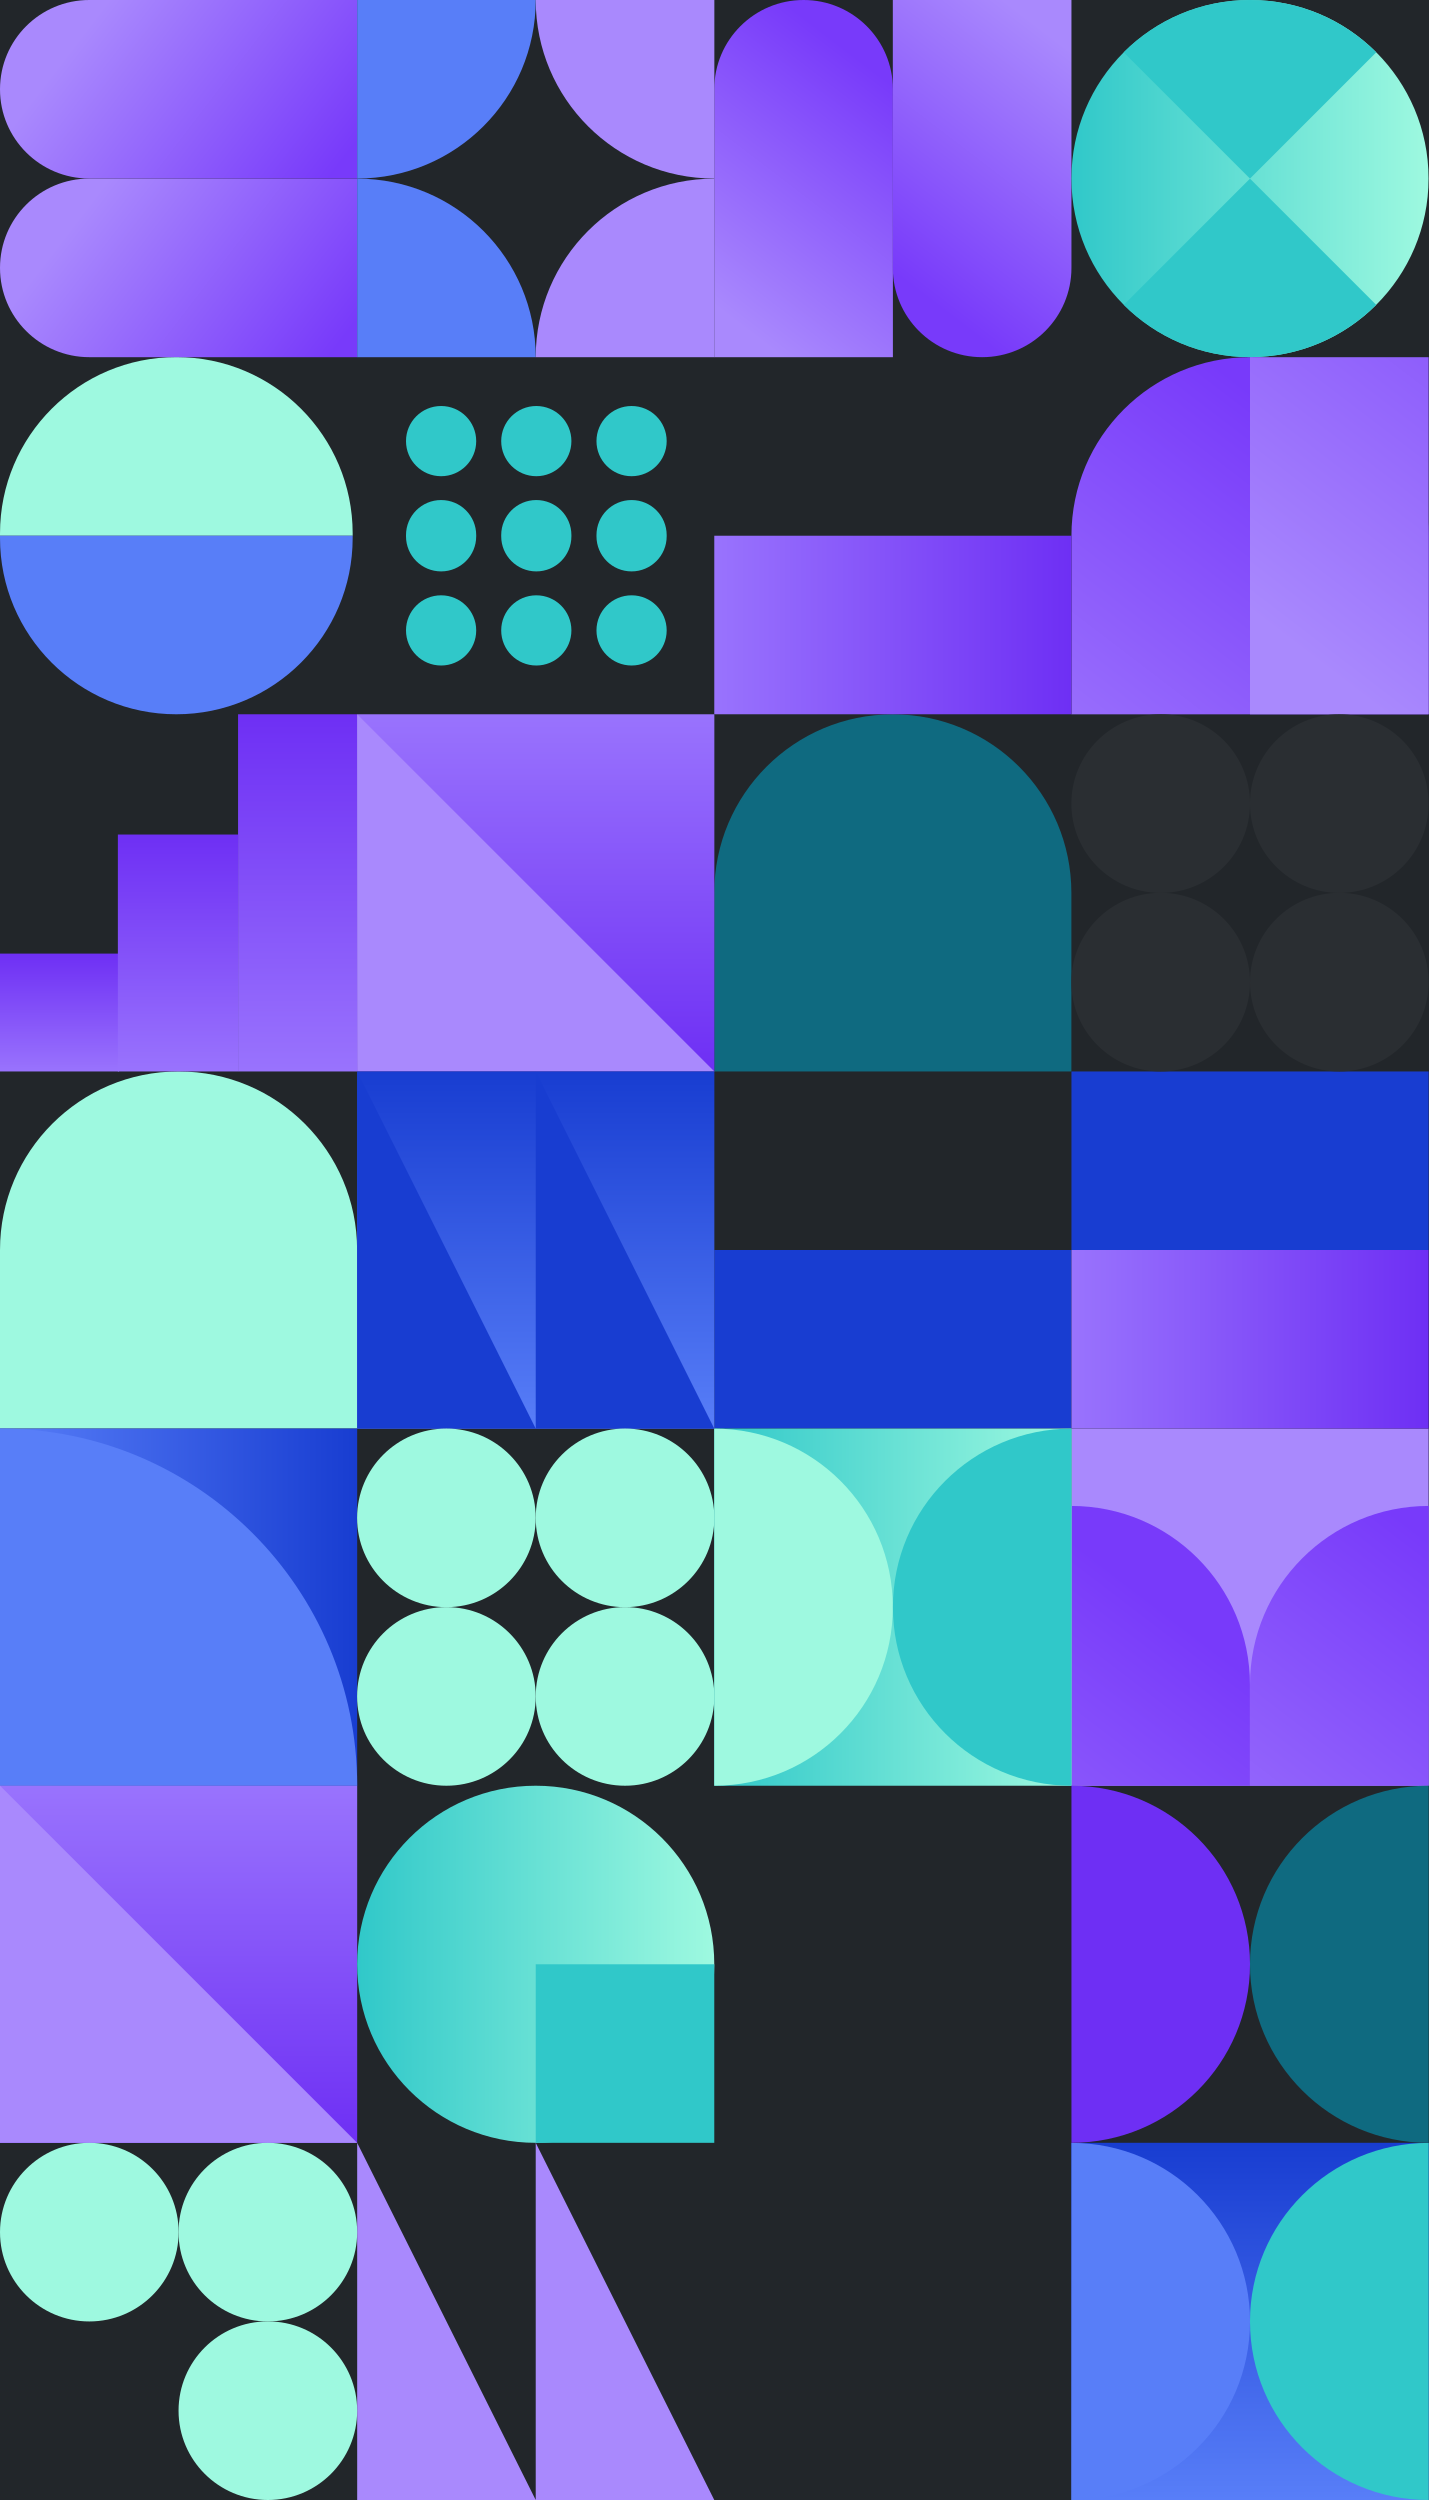
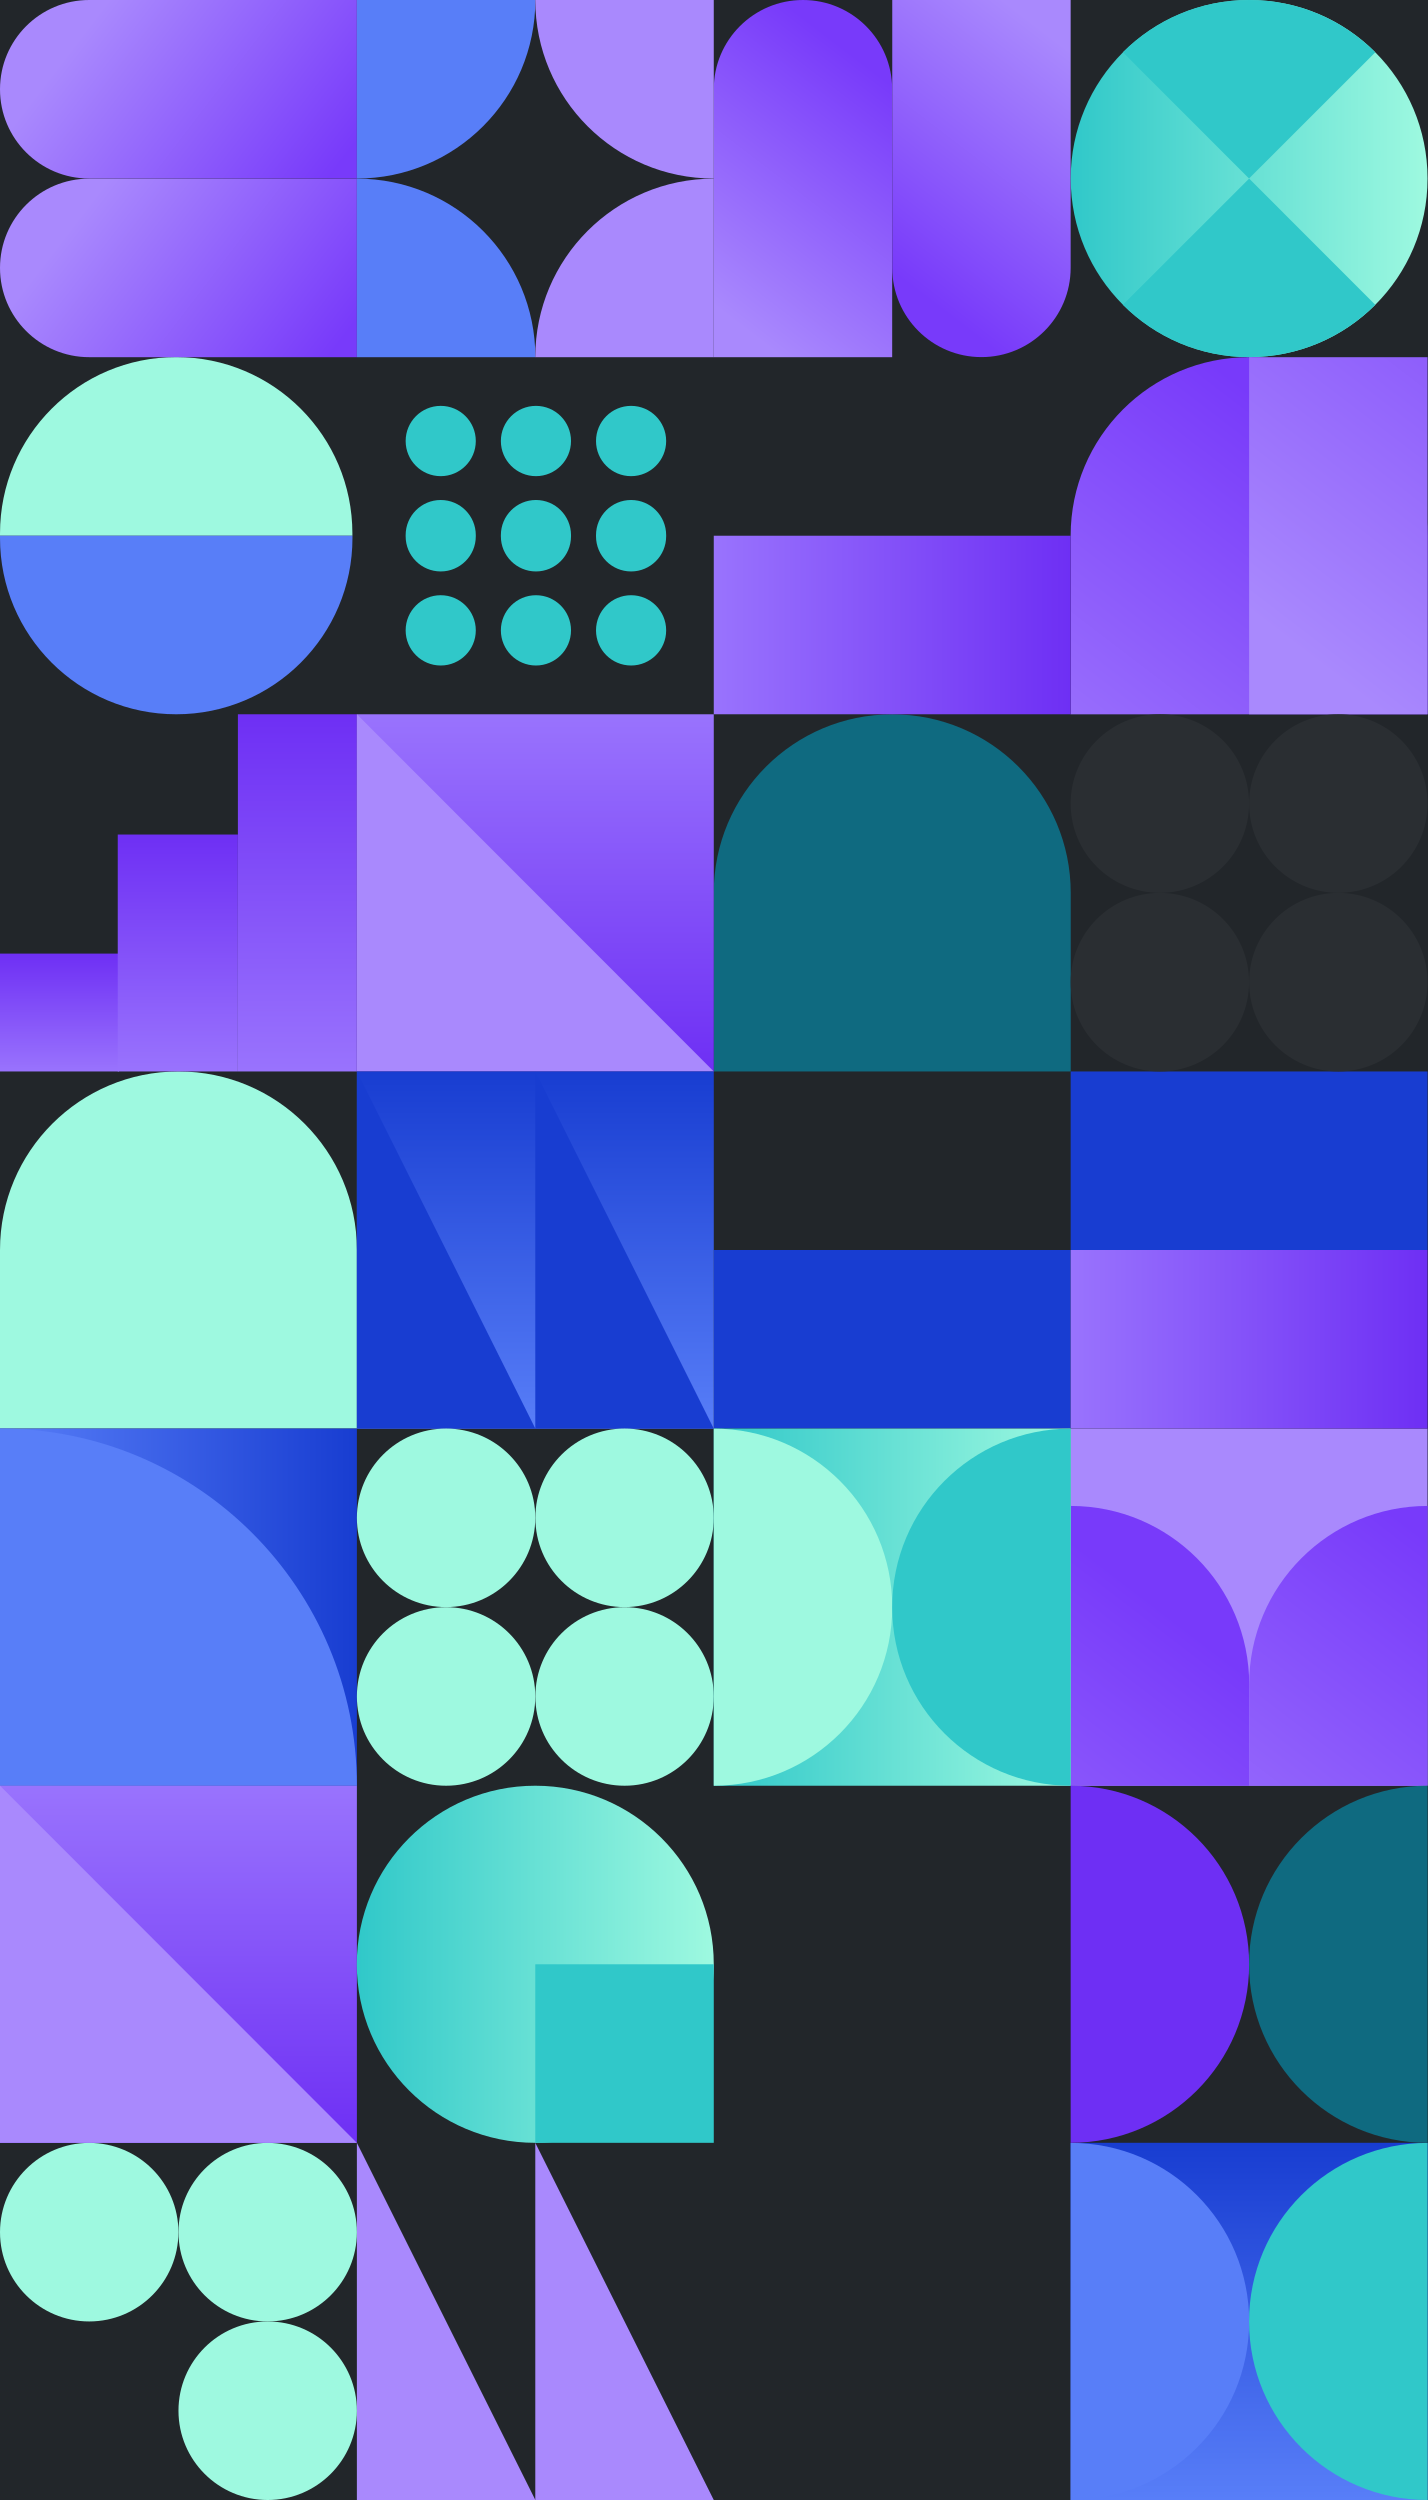
- <svg xmlns="http://www.w3.org/2000/svg" xmlns:xlink="http://www.w3.org/1999/xlink" id="Layer_1" data-name="Layer 1" width="196.58" height="344.02" viewBox="0 0 196.58 344.02">
+ <svg xmlns="http://www.w3.org/2000/svg" xmlns:xlink="http://www.w3.org/1999/xlink" id="Layer_1" data-name="Layer 1" width="197" height="345" viewBox="0 0 197 345">
  <defs>
-     <linearGradient id="linear-gradient" x1="45.06" y1="-1239.41" x2="14.04" y2="-1215.7" gradientTransform="translate(0 -1190) scale(1 -1)" gradientUnits="userSpaceOnUse">
+     <linearGradient id="linear-gradient" x1="45.16" y1="-711.55" x2="14.07" y2="-687.78" gradientTransform="translate(0 -662) scale(1 -1)" gradientUnits="userSpaceOnUse">
      <stop offset="0" stop-color="#783afa" />
      <stop offset="1" stop-color="#a989fd" />
    </linearGradient>
-     <linearGradient id="linear-gradient-2" y1="-1214.84" x2="14.04" y2="-1191.13" xlink:href="#linear-gradient" />
-     <linearGradient id="linear-gradient-3" x1="123.28" y1="-1202.02" x2="99.57" y2="-1233.04" xlink:href="#linear-gradient" />
-     <linearGradient id="linear-gradient-4" x1="122.45" y1="-1227.12" x2="146.16" y2="-1196.1" xlink:href="#linear-gradient" />
-     <linearGradient id="linear-gradient-5" x1="197.41" y1="-1263.19" x2="149.99" y2="-1325.23" xlink:href="#linear-gradient" />
-     <linearGradient id="linear-gradient-6" x1="221.98" y1="-1214.04" x2="174.56" y2="-1276.08" xlink:href="#linear-gradient" />
-     <linearGradient id="linear-gradient-7" x1="172.84" y1="-1421.28" x2="125.41" y2="-1483.32" xlink:href="#linear-gradient" />
-     <linearGradient id="linear-gradient-8" x1="221.98" y1="-1421.28" x2="174.56" y2="-1483.32" xlink:href="#linear-gradient" />
-     <linearGradient id="linear-gradient-9" x1="8.19" y1="-1321.22" x2="8.19" y2="-1337.44" gradientTransform="translate(0 -1190) scale(1 -1)" gradientUnits="userSpaceOnUse">
+     <linearGradient id="linear-gradient-2" x1="45.16" y1="-686.9" x2="14.07" y2="-663.14" xlink:href="#linear-gradient" />
+     <linearGradient id="linear-gradient-3" x1="123.55" y1="-674.06" x2="99.77" y2="-705.16" xlink:href="#linear-gradient" />
+     <linearGradient id="linear-gradient-4" x1="122.7" y1="-699.23" x2="146.48" y2="-668.13" xlink:href="#linear-gradient" />
+     <linearGradient id="linear-gradient-5" x1="197.84" y1="-735.4" x2="150.29" y2="-797.61" xlink:href="#linear-gradient" />
+     <linearGradient id="linear-gradient-6" x1="222.47" y1="-686.12" x2="174.92" y2="-748.32" xlink:href="#linear-gradient" />
+     <linearGradient id="linear-gradient-7" x1="173.22" y1="-893.94" x2="125.67" y2="-956.14" xlink:href="#linear-gradient" />
+     <linearGradient id="linear-gradient-8" x1="222.47" y1="-893.94" x2="174.92" y2="-956.14" xlink:href="#linear-gradient" />
+     <linearGradient id="linear-gradient-9" x1="8.21" y1="-793.59" x2="8.21" y2="-809.86" gradientTransform="translate(0 -662) scale(1 -1)" gradientUnits="userSpaceOnUse">
      <stop offset="0" stop-color="#6e2ff4" />
      <stop offset="1" stop-color="#9973fd" />
    </linearGradient>
-     <linearGradient id="linear-gradient-10" x1="24.49" y1="-1304.84" x2="24.49" xlink:href="#linear-gradient-9" />
-     <linearGradient id="linear-gradient-11" x1="40.95" y1="-1288.29" x2="40.95" xlink:href="#linear-gradient-9" />
-     <linearGradient id="linear-gradient-12" x1="147.44" y1="-1276.01" x2="98.29" y2="-1276.01" xlink:href="#linear-gradient-9" />
-     <linearGradient id="linear-gradient-13" x1="196.58" y1="-1374.3" x2="147.44" y2="-1374.3" xlink:href="#linear-gradient-9" />
-     <linearGradient id="linear-gradient-14" x1="-5428.85" y1="905.84" x2="-5478" y2="905.84" gradientTransform="translate(5478 1127) scale(1 -1)" gradientUnits="userSpaceOnUse">
+     <linearGradient id="linear-gradient-10" x1="24.54" y1="-777.16" x2="24.54" xlink:href="#linear-gradient-9" />
+     <linearGradient id="linear-gradient-11" x1="41.04" y1="-760.57" x2="41.04" xlink:href="#linear-gradient-9" />
+     <linearGradient id="linear-gradient-12" x1="147.75" y1="-748.25" x2="98.5" y2="-748.25" xlink:href="#linear-gradient-9" />
+     <linearGradient id="linear-gradient-13" x1="197" y1="-846.82" x2="147.75" y2="-846.82" xlink:href="#linear-gradient-9" />
+     <linearGradient id="linear-gradient-14" x1="-5428.75" y1="1433.21" x2="-5478" y2="1433.21" gradientTransform="translate(5478 1655) scale(1 -1)" gradientUnits="userSpaceOnUse">
      <stop offset="0" stop-color="#183dd1" />
      <stop offset="1" stop-color="#587ef8" />
    </linearGradient>
-     <linearGradient id="linear-gradient-15" x1="-5453.43" y1="1132.13" x2="-5453.43" y2="1181.27" gradientTransform="translate(5478 1427) scale(1 -1)" xlink:href="#linear-gradient-9" />
-     <linearGradient id="linear-gradient-16" x1="-5704.28" y1="379.56" x2="-5704.28" y2="428.71" gradientTransform="translate(5778 527) scale(1 -1)" xlink:href="#linear-gradient-9" />
-     <linearGradient id="linear-gradient-17" x1="-5704.28" y1="679.56" x2="-5704.28" y2="630.42" gradientTransform="translate(5778 827) scale(1 -1)" xlink:href="#linear-gradient-14" />
-     <linearGradient id="linear-gradient-18" x1="49.15" y1="-1460.3" x2="98.29" y2="-1460.3" gradientTransform="translate(0 -1190) scale(1 -1)" gradientUnits="userSpaceOnUse">
+     <linearGradient id="linear-gradient-15" x1="-5453.38" y1="1659.29" x2="-5453.38" y2="1708.57" gradientTransform="translate(5478 1955) scale(1 -1)" xlink:href="#linear-gradient-9" />
+     <linearGradient id="linear-gradient-16" x1="-5704.13" y1="907.14" x2="-5704.13" y2="956.43" gradientTransform="translate(5778 1055) scale(1 -1)" xlink:href="#linear-gradient-9" />
+     <linearGradient id="linear-gradient-17" x1="-5704.13" y1="1207.14" x2="-5704.13" y2="1157.86" gradientTransform="translate(5778 1355) scale(1 -1)" xlink:href="#linear-gradient-14" />
+     <linearGradient id="linear-gradient-18" x1="49.25" y1="-933.07" x2="98.5" y2="-933.07" gradientTransform="translate(0 -662) scale(1 -1)" gradientUnits="userSpaceOnUse">
      <stop offset="0" stop-color="#30c8c9" />
      <stop offset="1" stop-color="#9ef9e0" />
    </linearGradient>
-     <linearGradient id="linear-gradient-19" x1="147.44" y1="-1214.57" x2="196.58" y2="-1214.57" xlink:href="#linear-gradient-18" />
-     <linearGradient id="linear-gradient-20" x1="-5979.71" y1="905.84" x2="-5930.56" y2="905.84" gradientTransform="translate(6078 1127) scale(1 -1)" xlink:href="#linear-gradient-18" />
-     <linearGradient id="linear-gradient-21" x1="-6205.99" y1="1432.13" x2="-6205.99" y2="1382.98" gradientTransform="translate(6378 1727) scale(1 -1)" xlink:href="#linear-gradient-14" />
+     <linearGradient id="linear-gradient-19" x1="147.75" y1="-686.64" x2="197" y2="-686.64" xlink:href="#linear-gradient-18" />
+     <linearGradient id="linear-gradient-20" x1="-5979.5" y1="1433.21" x2="-5930.25" y2="1433.21" gradientTransform="translate(6078 1655) scale(1 -1)" xlink:href="#linear-gradient-18" />
+     <linearGradient id="linear-gradient-21" x1="-6205.62" y1="1959.29" x2="-6205.62" y2="1910" gradientTransform="translate(6378 2255) scale(1 -1)" xlink:href="#linear-gradient-14" />
    <clipPath id="clippath">
-       <path class="cls-1" d="M0 49.15h49.15V98.3H0z" />
+       <path class="cls-1" d="M0 49.29h49.25v49.29H0z" />
    </clipPath>
    <clipPath id="clippath-1">
-       <path class="cls-1" d="M0 0h49.15v49.15H0z" />
+       <path class="cls-1" d="M0 0h49.25v49.29H0z" />
    </clipPath>
    <clipPath id="clippath-2">
-       <path class="cls-1" d="M98.29 0h49.15v49.15H98.29z" />
+       <path class="cls-1" d="M98.5 0h49.25v49.29H98.5z" />
    </clipPath>
    <clipPath id="clippath-3">
-       <path class="cls-1" d="M147.44 49.15h49.15V98.3h-49.15z" />
+       <path class="cls-1" d="M147.75 49.29H197v49.29h-49.25z" />
    </clipPath>
    <clipPath id="clippath-4">
-       <path class="cls-1" d="M147.44 196.58h49.15v49.15h-49.15z" />
+       <path class="cls-1" d="M147.75 197.14H197v49.29h-49.25z" />
    </clipPath>
    <clipPath id="clippath-5">
-       <path class="cls-1" d="M0 98.29h49.15v49.15H0z" />
+       <path class="cls-1" d="M0 98.57h49.25v49.29H0z" />
    </clipPath>
    <clipPath id="clippath-6">
-       <path class="cls-1" d="M98.29 49.15h49.15V98.3H98.29z" />
+       <path class="cls-1" d="M98.5 49.29h49.25v49.29H98.5z" />
    </clipPath>
    <clipPath id="clippath-7">
-       <path class="cls-1" d="M98.29 147.44h49.15v49.15H98.29z" />
+       <path class="cls-1" d="M98.5 147.86h49.25v49.29H98.5z" />
    </clipPath>
    <clipPath id="clippath-8">
-       <path class="cls-1" d="M147.44 147.44h49.15v49.15h-49.15z" />
+       <path class="cls-1" d="M147.75 147.86H197v49.29h-49.25z" />
    </clipPath>
    <clipPath id="clippath-9">
-       <path class="cls-1" d="M147.44 147.44h49.15v24.57h-49.15z" />
+       <path class="cls-1" d="M147.75 147.86H197v24.64h-49.25z" />
    </clipPath>
    <clipPath id="clippath-10">
-       <path class="cls-1" d="M0 196.58h49.15v49.15H0z" />
+       <path class="cls-1" d="M0 197.14h49.25v49.29H0z" />
    </clipPath>
    <clipPath id="clippath-11">
-       <path class="cls-1" d="M172.01 0c13.57 0 24.57 11 24.57 24.57s-11 24.57-24.57 24.57-24.57-11-24.57-24.57S158.44 0 172.01 0Z" />
+       <path class="cls-1" d="M172.38 0C185.98 0 197 11.03 197 24.64c0 13.61-11.02 24.64-24.62 24.64-13.6 0-24.63-11.03-24.63-24.64C147.75 11.03 158.77 0 172.38 0Z" />
    </clipPath>
    <clipPath id="clippath-12">
-       <path class="cls-1" d="M98.29 196.58h49.15v49.15H98.29z" />
+       <path class="cls-1" d="M98.5 197.14h49.25v49.29H98.5z" />
    </clipPath>
    <clipPath id="clippath-13">
-       <path class="cls-1" d="M147.44 294.87h49.15v49.15h-49.15z" />
+       <path class="cls-1" d="M147.75 295.71H197V345h-49.25z" />
    </clipPath>
    <clipPath id="clippath-14">
-       <path class="cls-1" d="M147.44 245.73h49.15v49.15h-49.15z" />
+       <path class="cls-1" d="M147.75 246.43H197v49.29h-49.25z" />
    </clipPath>
    <clipPath id="clippath-15">
-       <path class="cls-1" d="M49.15 0H98.3v49.15H49.15z" />
+       <path class="cls-1" d="M49.25 0H98.5v49.29H49.25z" />
    </clipPath>
    <style>
      .cls-1{fill:none}.cls-10{fill:#9ef9e0}.cls-12{fill:#30c8c9}.cls-13{fill:#a989fd}.cls-14{fill:#0f6a80}.cls-15{fill:#183dd1}.cls-18{fill:#2a2e32}.cls-19{fill:#587ef8}
    </style>
  </defs>
  <path style="fill:#22262a" d="M-6.61-9.82h211.74v366.67H-6.61z" />
  <g style="clip-path:url(#clippath)">
-     <path d="M48.53 73.72v-.31c0-13.4-10.86-24.27-24.26-24.27S0 60.01 0 73.41v.31h48.53Z" style="fill-rule:evenodd;fill:#9ef9e0" />
-     <path d="M0 73.72v.31c0 13.4 10.86 24.26 24.26 24.26s24.27-10.86 24.27-24.26v-.31H0Z" style="fill-rule:evenodd;fill:#587ef8" />
+     <path d="M48.63 73.93v-.31c0-13.44-10.89-24.34-24.32-24.34S0 60.18 0 73.62v.31h48.63Z" style="fill-rule:evenodd;fill:#9ef9e0" />
+     <path d="M0 73.93v.31c0 13.44 10.89 24.33 24.32 24.33s24.32-10.9 24.32-24.33v-.31H0Z" style="fill-rule:evenodd;fill:#587ef8" />
  </g>
  <g style="clip-path:url(#clippath-1)">
-     <path d="M49.15 49.15H12.29C5.5 49.15 0 43.65 0 36.86c0-6.79 5.5-12.29 12.29-12.29h36.86v24.57Z" style="fill:url(#linear-gradient)" />
-     <path d="M49.15 24.57H12.29C5.5 24.57 0 19.07 0 12.29 0 5.5 5.5 0 12.29 0h36.86v24.57Z" style="fill:url(#linear-gradient-2)" />
+     <path d="M49.25 49.29H12.31C5.51 49.29 0 43.77 0 36.97c0-6.8 5.51-12.32 12.31-12.32h36.94v24.64Z" style="fill:url(#linear-gradient)" />
+     <path d="M49.25 24.64H12.31C5.51 24.64 0 19.13 0 12.32 0 5.52 5.51 0 12.31 0h36.94v24.64Z" style="fill:url(#linear-gradient-2)" />
  </g>
-   <path class="cls-14" d="M98.29 147.44v-24.57c0-13.57 11-24.57 24.57-24.57s24.57 11 24.57 24.57v24.57H98.28Z" />
-   <path class="cls-10" d="M0 196.58v-24.57c0-13.57 11-24.57 24.57-24.57s24.57 11 24.57 24.57v24.57H0Z" />
+   <path class="cls-14" d="M98.5 147.86v-24.64c0-13.61 11.03-24.64 24.63-24.64s24.63 11.03 24.63 24.64v24.64H98.51Z" />
+   <path class="cls-10" d="M0 197.14V172.5c0-13.61 11.03-24.64 24.63-24.64s24.62 11.03 24.62 24.64v24.64H0Z" />
  <g style="clip-path:url(#clippath-2)">
-     <path d="M98.29 49.15V12.29C98.29 5.5 103.79 0 110.58 0c6.79 0 12.29 5.5 12.29 12.29v36.86H98.3Z" style="fill:url(#linear-gradient-3)" />
-     <path d="M147.44 0v36.86c0 6.79-5.5 12.29-12.29 12.29-6.79 0-12.29-5.5-12.29-12.29V0h24.57Z" style="fill:url(#linear-gradient-4)" />
+     <path d="M98.5 49.29V12.32C98.5 5.52 104.01 0 110.81 0c6.8 0 12.31 5.52 12.31 12.32v36.97H98.49Z" style="fill:url(#linear-gradient-3)" />
+     <path d="M147.75 0v36.96c0 6.8-5.51 12.32-12.31 12.32-6.8 0-12.31-5.52-12.31-12.32V0h24.63Z" style="fill:url(#linear-gradient-4)" />
  </g>
  <g style="clip-path:url(#clippath-3)">
-     <path d="M147.44 147.44V73.72c0-13.57 11-24.57 24.57-24.57s24.57 11 24.57 24.57v73.72h-49.15Z" style="fill:url(#linear-gradient-5)" />
-     <path d="M172.01 98.29V24.57C172.01 11 183.01 0 196.58 0s24.57 11 24.57 24.57v73.72H172Z" style="fill:url(#linear-gradient-6)" />
+     <path d="M147.75 147.86V73.93c0-13.61 11.03-24.64 24.63-24.64S197 60.32 197 73.93v73.93h-49.25Z" style="fill:url(#linear-gradient-5)" />
+     <path d="M172.38 98.57V24.64C172.38 11.03 183.41 0 197 0c13.6 0 24.63 11.03 24.63 24.64v73.93h-49.25Z" style="fill:url(#linear-gradient-6)" />
  </g>
  <g style="clip-path:url(#clippath-4)">
-     <path class="cls-13" d="M147.44 196.58h49.15v49.15h-49.15z" />
-     <path d="M122.86 305.52V231.8c0-13.57 11-24.57 24.57-24.57s24.57 11 24.57 24.57v73.72h-49.15Z" style="fill:url(#linear-gradient-7)" />
-     <path d="M172.01 305.52V231.8c0-13.57 11-24.57 24.57-24.57s24.57 11 24.57 24.57v73.72H172Z" style="fill:url(#linear-gradient-8)" />
+     <path class="cls-13" d="M147.75 197.14H197v49.29h-49.25z" />
+     <path d="M123.13 306.39v-73.93c0-13.61 11.03-24.64 24.63-24.64s24.63 11.03 24.63 24.64v73.93h-49.25Z" style="fill:url(#linear-gradient-7)" />
+     <path d="M172.38 306.39v-73.93c0-13.61 11.03-24.64 24.62-24.64 13.6 0 24.63 11.03 24.63 24.64v73.93h-49.25Z" style="fill:url(#linear-gradient-8)" />
  </g>
  <g style="clip-path:url(#clippath-5)">
-     <path d="M0 147.44v-16.22h16.38v16.22H0Z" style="fill:url(#linear-gradient-9)" />
-     <path d="M16.22 147.44v-32.6h16.55v32.6H16.22Z" style="fill:url(#linear-gradient-10)" />
-     <path d="M32.76 147.44V98.29h16.38v49.15H32.76Z" style="fill:url(#linear-gradient-11)" />
+     <path d="M0 147.86V131.6h16.42v16.26H0Z" style="fill:url(#linear-gradient-9)" />
+     <path d="M16.25 147.86v-32.69h16.58v32.69H16.25Z" style="fill:url(#linear-gradient-10)" />
+     <path d="M32.83 147.86V98.57h16.42v49.29H32.83Z" style="fill:url(#linear-gradient-11)" />
  </g>
  <g style="clip-path:url(#clippath-6)">
-     <path d="M98.29 73.72h49.15v24.57H98.29V73.72Z" style="fill:url(#linear-gradient-12)" />
+     <path d="M98.5 73.93h49.25v24.64H98.5V73.93Z" style="fill:url(#linear-gradient-12)" />
  </g>
-   <path class="cls-15" d="M98.29 172.01h49.15v24.57H98.29v-24.57Z" style="clip-path:url(#clippath-7)" />
+   <path class="cls-15" d="M98.5 172.5h49.25v24.64H98.5V172.5Z" style="clip-path:url(#clippath-7)" />
  <g style="clip-path:url(#clippath-8)">
-     <path d="M147.44 172.01h49.15v24.57h-49.15v-24.57Z" style="fill:url(#linear-gradient-13)" />
+     <path d="M147.75 172.5H197v24.64h-49.25V172.5Z" style="fill:url(#linear-gradient-13)" />
  </g>
-   <path class="cls-15" d="M147.44 147.44h49.15v24.57h-49.15z" style="clip-path:url(#clippath-9)" />
-   <circle class="cls-18" cx="159.72" cy="110.58" r="12.29" />
-   <circle class="cls-18" cx="159.72" cy="135.15" r="12.29" />
-   <circle class="cls-18" cx="184.3" cy="110.58" r="12.29" />
-   <circle class="cls-18" cx="184.3" cy="135.15" r="12.29" />
+   <path class="cls-15" d="M147.75 147.86H197v24.64h-49.25z" style="clip-path:url(#clippath-9)" />
+   <ellipse class="cls-18" cx="160.06" cy="110.89" rx="12.31" ry="12.32" />
+   <ellipse class="cls-18" cx="160.06" cy="135.54" rx="12.31" ry="12.32" />
+   <ellipse class="cls-18" cx="184.69" cy="110.89" rx="12.31" ry="12.32" />
+   <ellipse class="cls-18" cx="184.69" cy="135.54" rx="12.31" ry="12.32" />
  <g style="clip-path:url(#clippath-10)">
-     <path style="fill:url(#linear-gradient-14)" d="M0 196.58h49.15v49.15H0z" />
-     <circle class="cls-19" cy="245.73" r="49.15" />
+     <path style="fill:url(#linear-gradient-14)" d="M0 197.14h49.25v49.29H0z" />
+     <ellipse class="cls-19" cy="246.43" rx="49.25" ry="49.29" />
  </g>
-   <path style="fill:url(#linear-gradient-15)" d="M0 245.73h49.15v49.15H0z" />
-   <path class="cls-13" d="m0 245.73 49.15 49.15H0v-49.15Z" />
-   <path style="fill:url(#linear-gradient-16)" d="M49.15 98.29H98.3v49.15H49.15z" />
-   <path class="cls-13" d="m49.15 98.29 49.15 49.15H49.15V98.29ZM49.15 294.87l24.57 49.15H49.15v-49.15ZM73.72 294.87l24.57 49.15H73.72v-49.15Z" />
-   <path class="cls-12" d="M60.7 65.53c-2.67 0-4.83-2.16-4.83-4.83s2.16-4.83 4.83-4.83 4.83 2.16 4.83 4.83-2.16 4.83-4.83 4.83ZM73.8 65.53c-2.67 0-4.83-2.16-4.83-4.83s2.16-4.83 4.83-4.83 4.83 2.16 4.83 4.83-2.16 4.83-4.83 4.83ZM86.91 65.53c-2.67 0-4.83-2.16-4.83-4.83s2.16-4.83 4.83-4.83 4.83 2.16 4.83 4.83-2.16 4.83-4.83 4.83ZM60.7 78.63c-2.67 0-4.83-2.16-4.83-4.83v-.16c0-2.67 2.16-4.83 4.83-4.83s4.83 2.16 4.83 4.83v.16c0 2.67-2.16 4.83-4.83 4.83ZM73.8 78.63c-2.67 0-4.83-2.16-4.83-4.83v-.16c0-2.67 2.16-4.83 4.83-4.83s4.83 2.16 4.83 4.83v.16c0 2.67-2.16 4.83-4.83 4.83ZM86.91 78.63c-2.67 0-4.83-2.16-4.83-4.83v-.16c0-2.67 2.16-4.83 4.83-4.83s4.83 2.16 4.83 4.83v.16c0 2.67-2.16 4.83-4.83 4.83ZM60.7 91.58c-2.67 0-4.83-2.16-4.83-4.83s2.16-4.83 4.83-4.83 4.83 2.16 4.83 4.83-2.16 4.83-4.83 4.83ZM73.8 91.58c-2.67 0-4.83-2.16-4.83-4.83s2.16-4.83 4.83-4.83 4.83 2.16 4.83 4.83-2.16 4.83-4.83 4.83ZM86.91 91.58c-2.67 0-4.83-2.16-4.83-4.83s2.16-4.83 4.83-4.83 4.83 2.16 4.83 4.83-2.16 4.83-4.83 4.83Z" />
-   <path style="fill:url(#linear-gradient-17)" d="M49.15 147.44H98.3v49.15H49.15z" />
-   <path class="cls-15" d="m49.15 147.44 24.57 49.15H49.15v-49.15ZM73.72 147.44l24.57 49.15H73.72v-49.15Z" />
-   <circle class="cls-10" cx="61.43" cy="208.87" r="12.29" />
-   <circle class="cls-10" cx="61.43" cy="233.44" r="12.29" />
-   <circle class="cls-10" cx="86.01" cy="208.87" r="12.29" />
-   <circle class="cls-10" cx="86.01" cy="233.44" r="12.29" />
-   <circle cx="73.72" cy="270.3" r="24.57" style="fill:url(#linear-gradient-18)" />
-   <path class="cls-12" d="M73.72 270.3h24.57v24.57H73.72z" />
+   <path style="fill:url(#linear-gradient-15)" d="M0 246.43h49.25v49.29H0z" />
+   <path class="cls-13" d="m0 246.43 49.25 49.29H0v-49.29Z" />
+   <path style="fill:url(#linear-gradient-16)" d="M49.25 98.57H98.5v49.29H49.25z" />
+   <path class="cls-13" d="m49.25 98.57 49.25 49.29H49.25V98.57ZM49.25 295.71 73.88 345H49.25v-49.29Z" />
+   <path class="cls-13" d="M73.87 295.71 98.5 345H73.87v-49.29Z" />
+   <path class="cls-12" d="M60.82 65.71c-2.67 0-4.84-2.17-4.84-4.85 0-2.68 2.17-4.85 4.84-4.85s4.84 2.17 4.84 4.85c0 2.68-2.17 4.85-4.84 4.85ZM73.96 65.71c-2.67 0-4.84-2.17-4.84-4.85 0-2.68 2.17-4.85 4.84-4.85s4.84 2.17 4.84 4.85c0 2.68-2.17 4.85-4.84 4.85ZM87.09 65.71c-2.67 0-4.84-2.17-4.84-4.85 0-2.68 2.17-4.85 4.84-4.85s4.84 2.17 4.84 4.85c0 2.68-2.17 4.85-4.84 4.85ZM60.82 78.86c-2.67 0-4.84-2.17-4.84-4.85v-.16c0-2.68 2.17-4.85 4.84-4.85s4.84 2.17 4.84 4.85v.16c0 2.68-2.17 4.85-4.84 4.85ZM73.96 78.86c-2.67 0-4.84-2.17-4.84-4.85v-.16c0-2.68 2.17-4.85 4.84-4.85s4.84 2.17 4.84 4.85v.16c0 2.68-2.17 4.85-4.84 4.85ZM87.09 78.86c-2.67 0-4.84-2.17-4.84-4.85v-.16c0-2.68 2.17-4.85 4.84-4.85s4.84 2.17 4.84 4.85v.16c0 2.68-2.17 4.85-4.84 4.85ZM60.82 91.84c-2.67 0-4.84-2.17-4.84-4.85 0-2.68 2.17-4.85 4.84-4.85s4.84 2.17 4.84 4.85c0 2.68-2.17 4.85-4.84 4.85ZM73.96 91.84c-2.67 0-4.84-2.17-4.84-4.85 0-2.68 2.17-4.85 4.84-4.85s4.84 2.17 4.84 4.85c0 2.68-2.17 4.85-4.84 4.85ZM87.09 91.84c-2.67 0-4.84-2.17-4.84-4.85 0-2.68 2.17-4.85 4.84-4.85s4.84 2.17 4.84 4.85c0 2.68-2.17 4.85-4.84 4.85Z" />
+   <path style="fill:url(#linear-gradient-17)" d="M49.25 147.86H98.5v49.29H49.25z" />
+   <path class="cls-15" d="m49.25 147.86 24.63 49.29H49.25v-49.29Z" />
+   <path class="cls-15" d="m73.87 147.86 24.63 49.29H73.87v-49.29Z" />
+   <ellipse class="cls-10" cx="61.56" cy="209.46" rx="12.31" ry="12.32" />
+   <ellipse class="cls-10" cx="61.56" cy="234.11" rx="12.31" ry="12.32" />
+   <ellipse class="cls-10" cx="86.19" cy="209.46" rx="12.31" ry="12.32" />
+   <ellipse class="cls-10" cx="86.19" cy="234.11" rx="12.31" ry="12.32" />
+   <ellipse cx="73.87" cy="271.07" rx="24.63" ry="24.64" style="fill:url(#linear-gradient-18)" />
+   <path class="cls-12" d="M73.87 271.07H98.5v24.64H73.87z" />
  <g style="clip-path:url(#clippath-11)">
-     <circle cx="172.01" cy="24.57" r="24.57" style="fill:url(#linear-gradient-19)" />
-     <path class="cls-12" transform="translate(20.72 133.92) rotate(-45)" d="M159.72 29.66h24.57v24.57h-24.57z" />
-     <path class="cls-12" transform="translate(45.29 123.74) rotate(-45)" d="M159.72-5.09h24.57v24.57h-24.57z" />
+     <ellipse cx="172.38" cy="24.64" rx="24.62" ry="24.64" style="fill:url(#linear-gradient-19)" />
+     <path class="cls-12" transform="translate(20.71 134.15) rotate(-44.98)" d="M160.06 29.75h24.63v24.63h-24.63z" />
+     <path class="cls-12" transform="translate(45.34 123.96) rotate(-44.98)" d="M160.06-5.1h24.63v24.63h-24.63z" />
  </g>
-   <circle class="cls-10" cx="12.29" cy="307.16" r="12.29" />
-   <circle class="cls-10" cx="36.86" cy="307.16" r="12.29" />
-   <circle class="cls-10" cx="36.86" cy="331.73" r="12.29" />
+   <ellipse class="cls-10" cx="12.31" cy="308.04" rx="12.31" ry="12.32" />
+   <ellipse class="cls-10" cx="36.94" cy="308.04" rx="12.31" ry="12.32" />
+   <ellipse class="cls-10" cx="36.94" cy="332.68" rx="12.31" ry="12.32" />
  <g style="clip-path:url(#clippath-12)">
-     <path style="fill:url(#linear-gradient-20)" d="M98.29 196.58h49.15v49.15H98.29z" />
-     <circle class="cls-10" cx="98.29" cy="221.16" r="24.57" />
-     <circle class="cls-12" cx="147.44" cy="221.16" r="24.57" />
+     <path style="fill:url(#linear-gradient-20)" d="M98.5 197.14h49.25v49.29H98.5z" />
+     <ellipse class="cls-10" cx="98.5" cy="221.79" rx="24.63" ry="24.64" />
+     <ellipse class="cls-12" cx="147.75" cy="221.79" rx="24.63" ry="24.64" />
  </g>
  <g style="clip-path:url(#clippath-13)">
-     <path style="fill:url(#linear-gradient-21)" d="M147.44 294.87h49.15v49.15h-49.15z" />
-     <circle class="cls-19" cx="147.44" cy="319.45" r="24.57" />
-     <circle class="cls-12" cx="196.58" cy="319.45" r="24.57" />
+     <path style="fill:url(#linear-gradient-21)" d="M147.75 295.71H197V345h-49.25z" />
+     <ellipse class="cls-19" cx="147.75" cy="320.36" rx="24.63" ry="24.64" />
+     <ellipse class="cls-12" cx="197" cy="320.36" rx="24.63" ry="24.64" />
  </g>
  <g style="clip-path:url(#clippath-14)">
-     <circle cx="147.44" cy="270.3" r="24.57" style="fill:#6e2ff4" />
-     <circle class="cls-14" cx="196.58" cy="270.3" r="24.57" />
+     <ellipse cx="147.75" cy="271.07" rx="24.63" ry="24.64" style="fill:#6e2ff4" />
+     <ellipse class="cls-14" cx="197" cy="271.07" rx="24.63" ry="24.64" />
  </g>
  <g style="clip-path:url(#clippath-15)">
-     <circle class="cls-19" cx="49.15" cy="49.15" r="24.57" />
-     <circle class="cls-19" cx="49.15" r="24.57" />
-     <circle class="cls-13" cx="98.29" r="24.57" />
-     <circle class="cls-13" cx="98.29" cy="49.15" r="24.57" />
+     <ellipse class="cls-19" cx="49.25" cy="49.29" rx="24.63" ry="24.64" />
+     <ellipse class="cls-19" cx="49.25" rx="24.63" ry="24.64" />
+     <ellipse class="cls-13" cx="98.5" rx="24.63" ry="24.64" />
+     <ellipse class="cls-13" cx="98.5" cy="49.29" rx="24.63" ry="24.64" />
  </g>
</svg>
